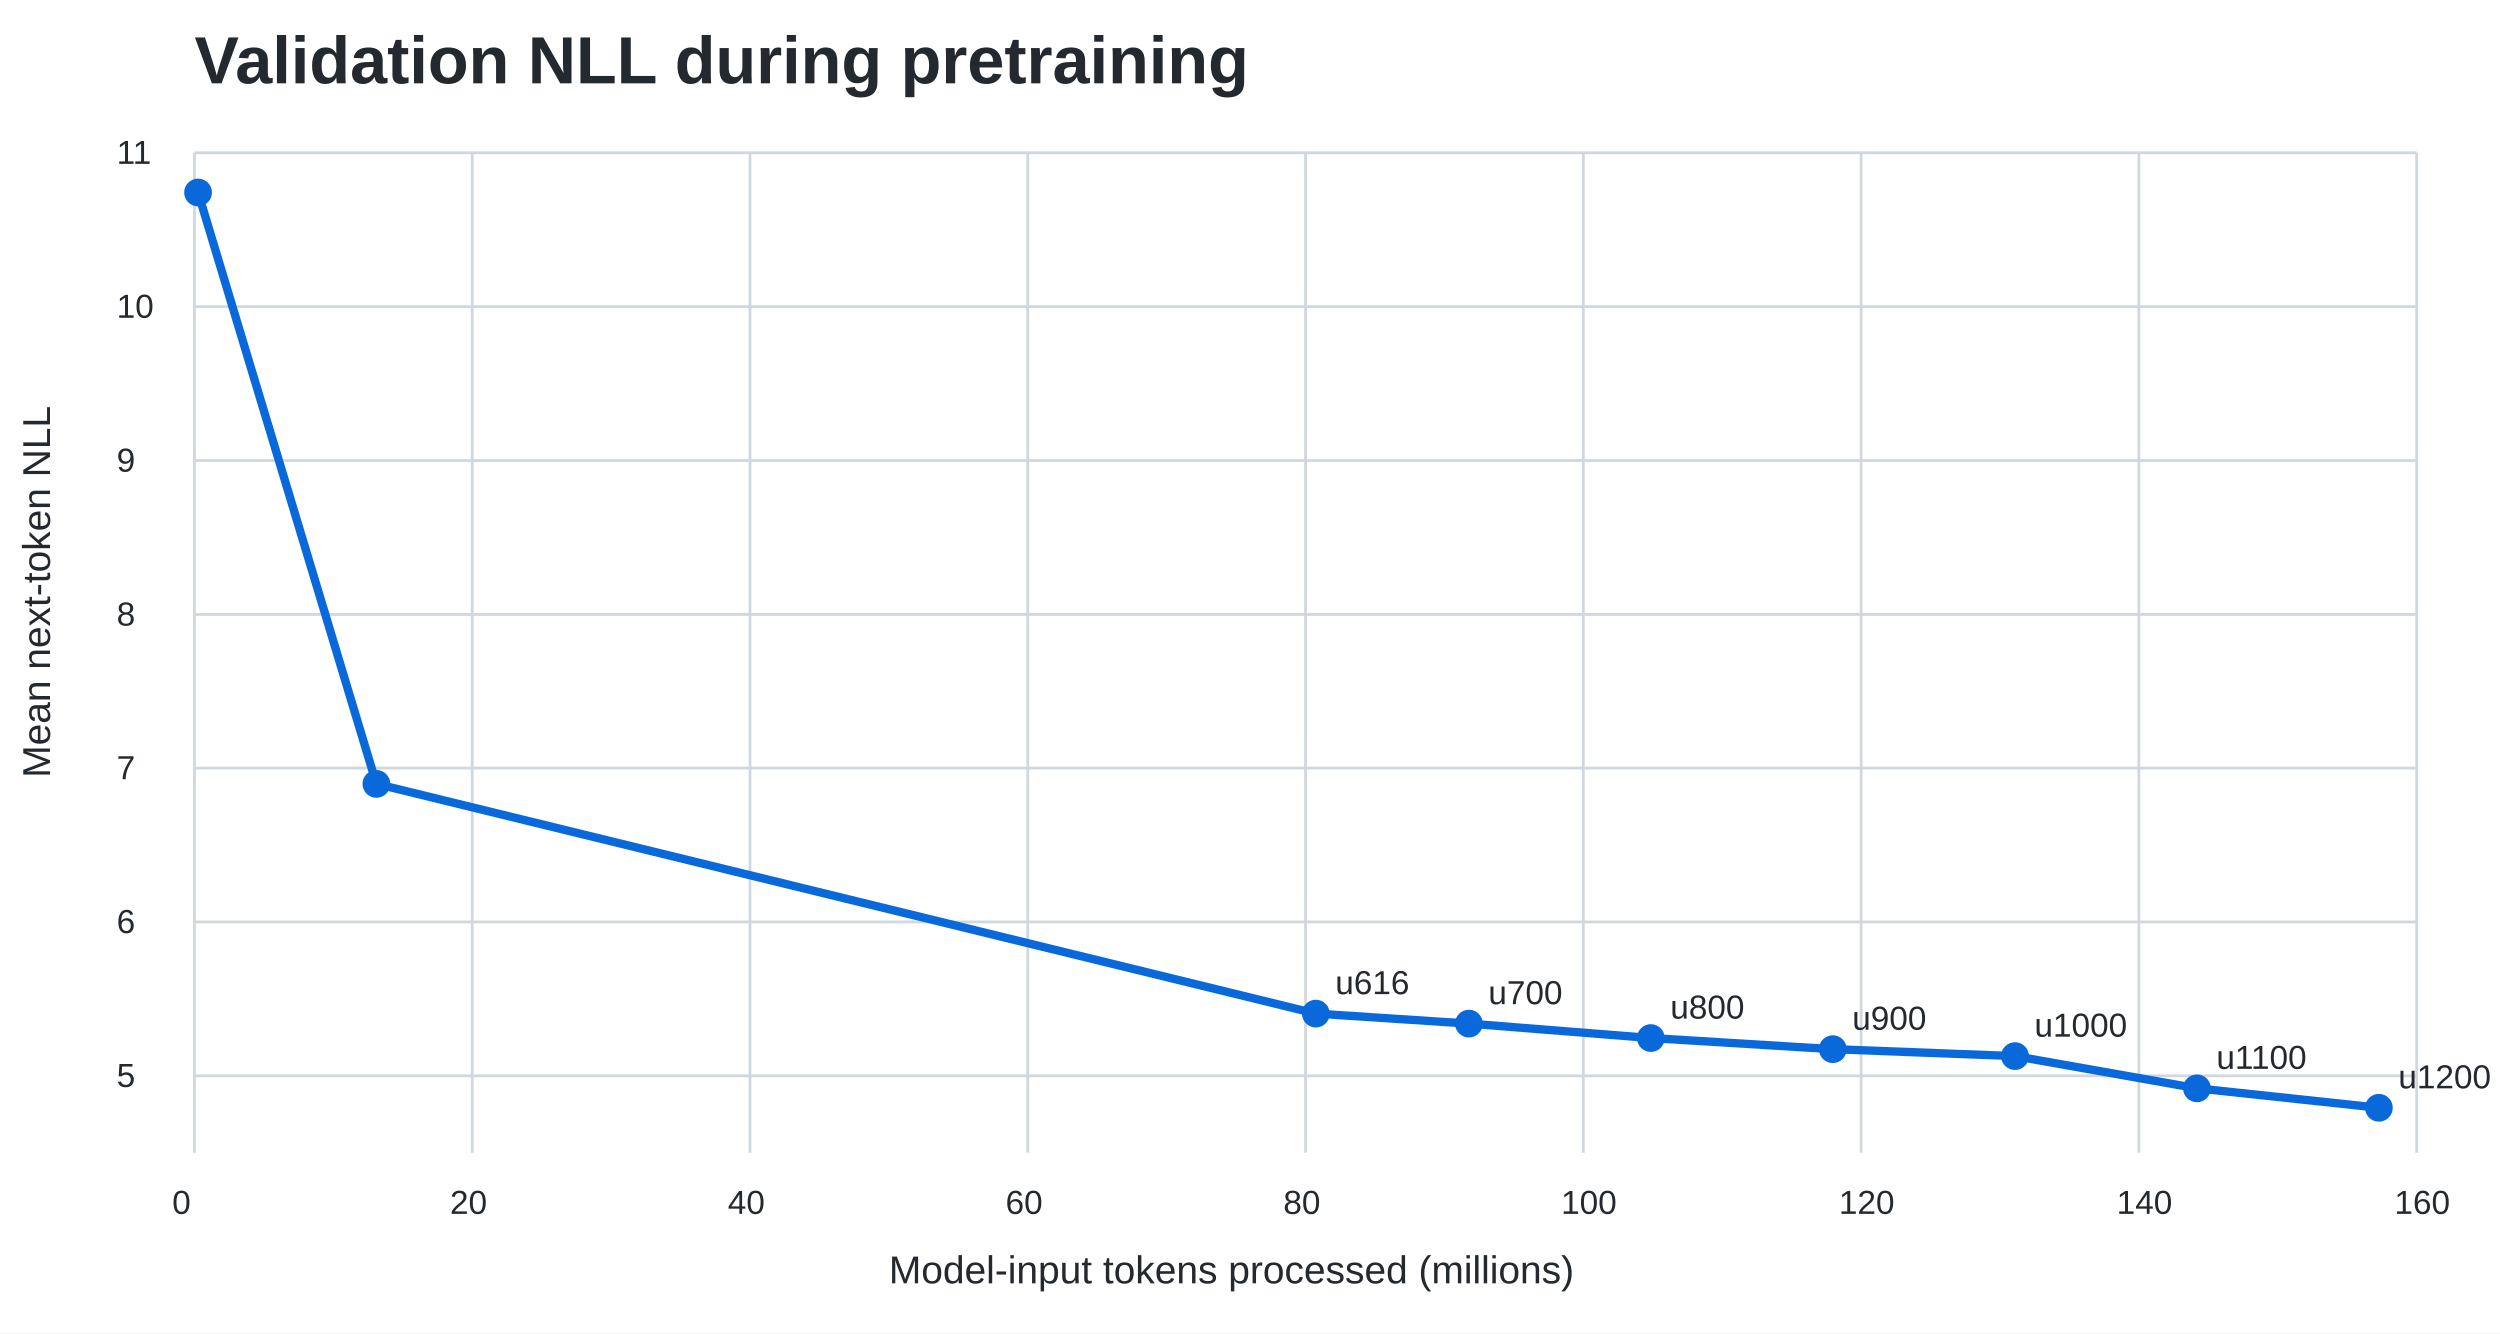
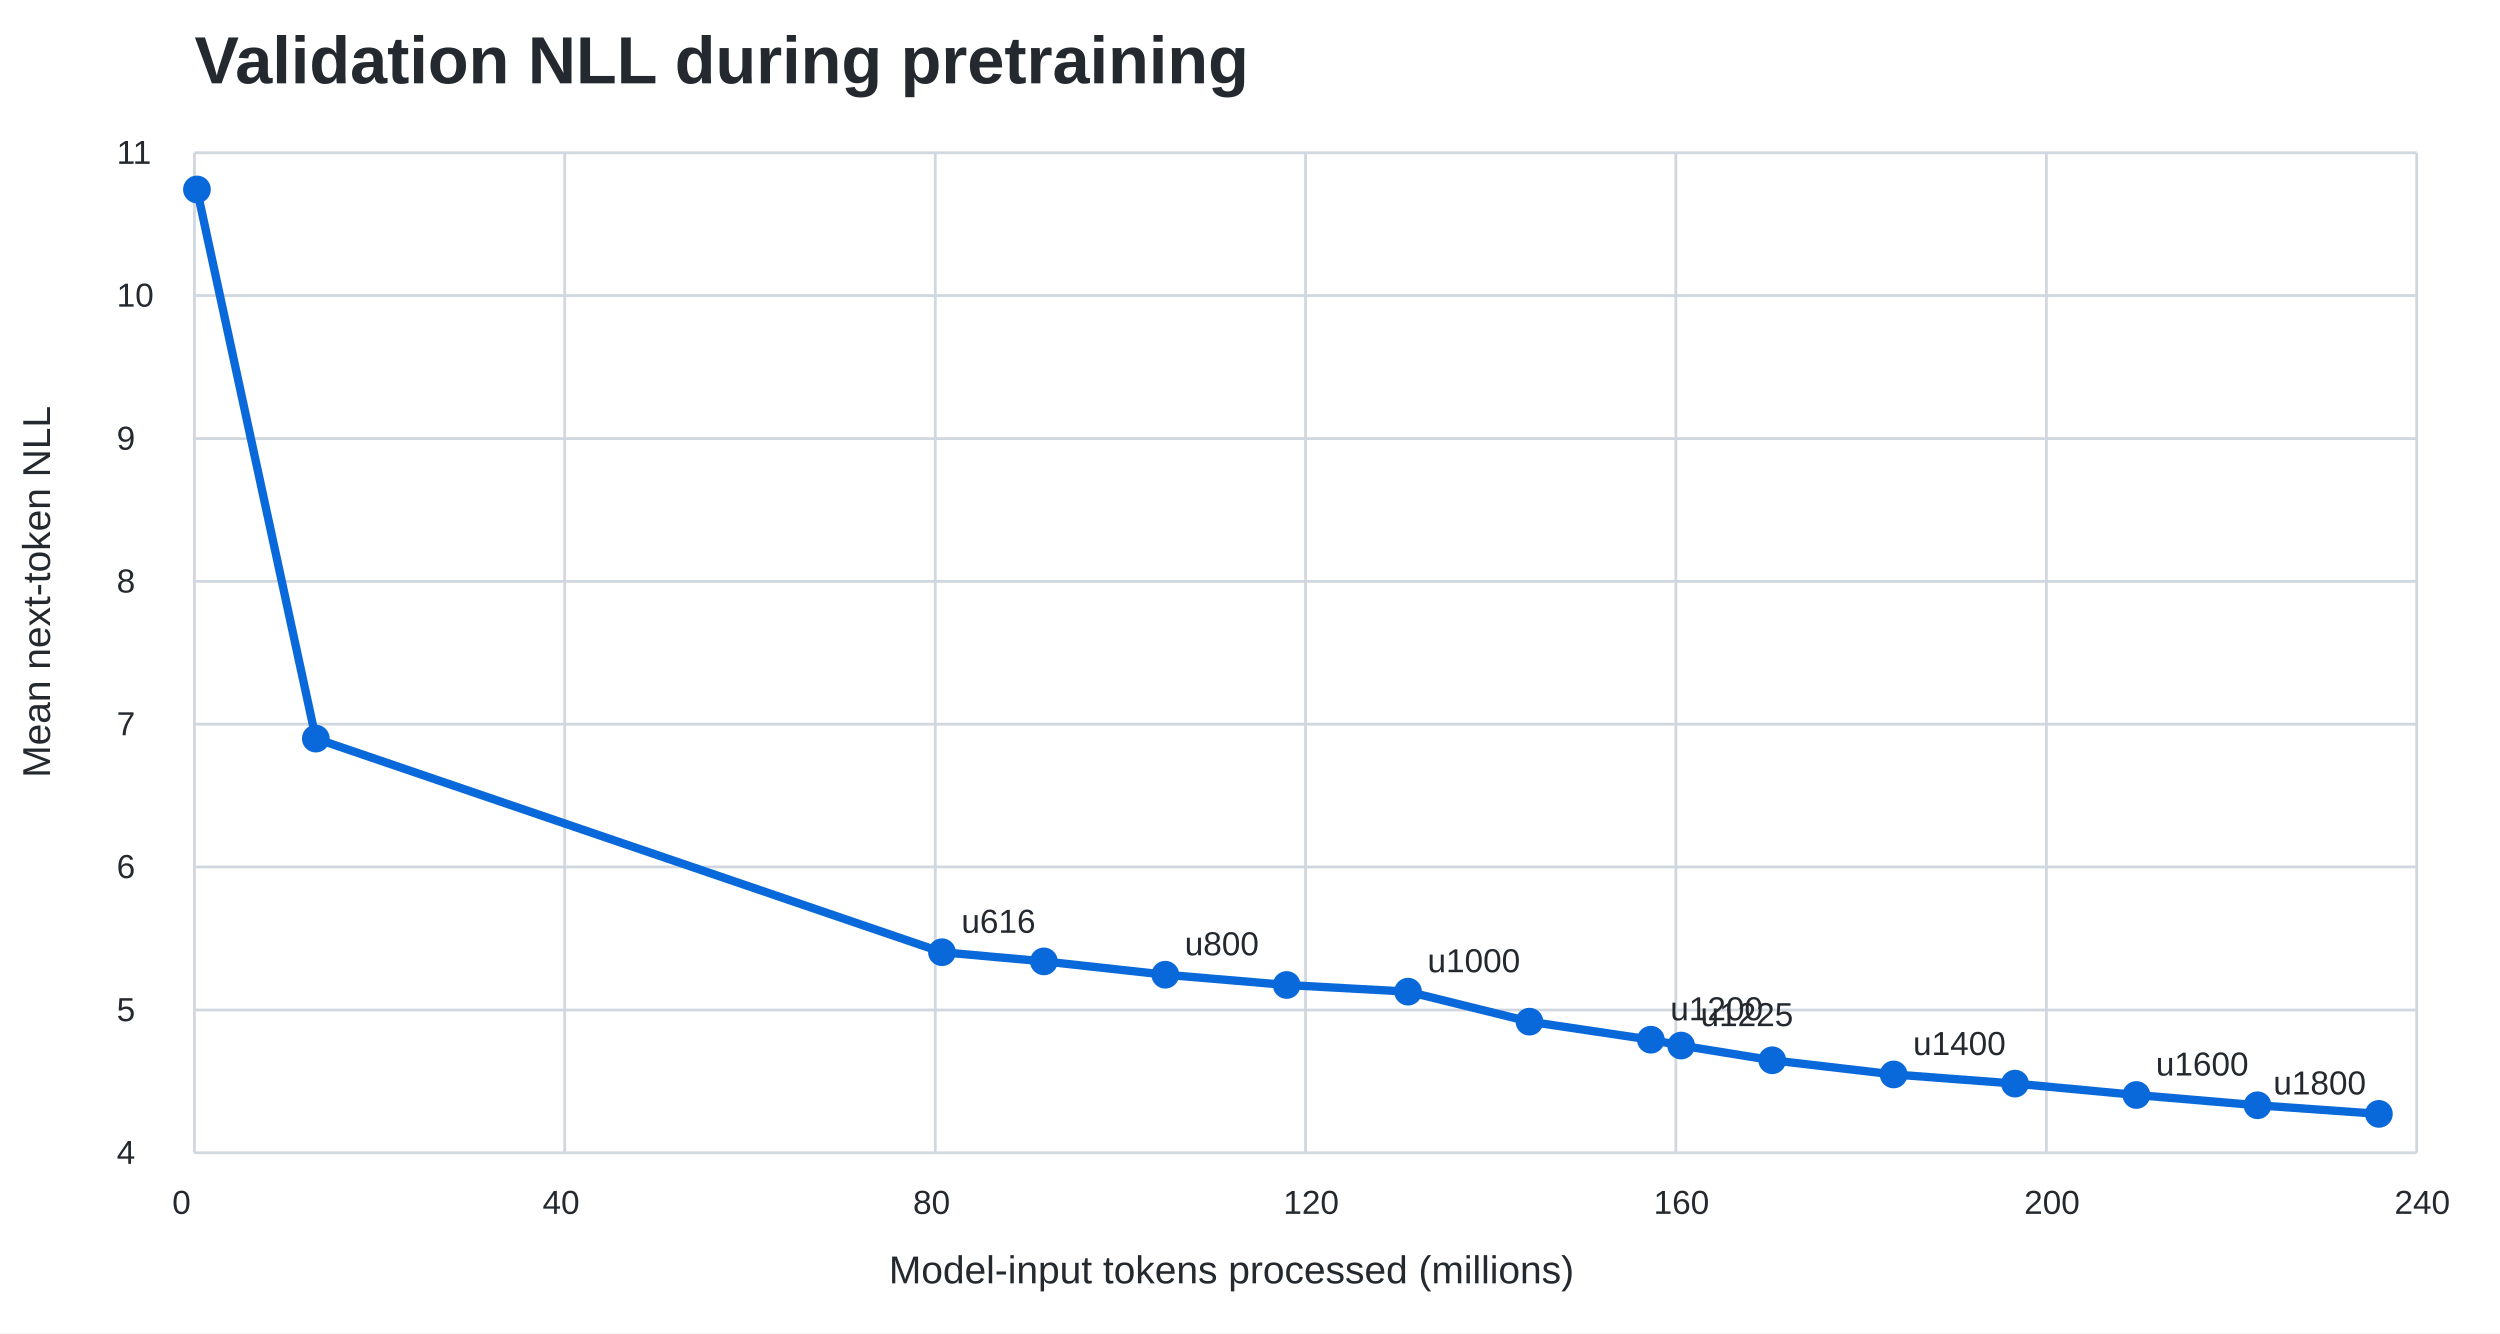
<svg xmlns="http://www.w3.org/2000/svg" width="900" height="480" viewBox="0 0 900 480">
  <style>text{font-family:Arial,sans-serif;fill:#24292f} .grid{stroke:#d0d7de;stroke-width:1} .curve{fill:none;stroke:#0969da;stroke-width:3} circle{fill:#0969da}</style>
  <rect width="100%" height="100%" fill="white" />
  <text x="70" y="30" font-size="24" font-weight="700">Validation NLL during pretraining</text>
-   <line x1="70" y1="387.3" x2="870" y2="387.3" class="grid" />
-   <text x="42" y="391.3" font-size="12">5</text>
-   <line x1="70" y1="331.9" x2="870" y2="331.9" class="grid" />
-   <text x="42" y="335.9" font-size="12">6</text>
-   <line x1="70" y1="276.5" x2="870" y2="276.5" class="grid" />
-   <text x="42" y="280.5" font-size="12">7</text>
-   <line x1="70" y1="221.2" x2="870" y2="221.2" class="grid" />
-   <text x="42" y="225.2" font-size="12">8</text>
-   <line x1="70" y1="165.8" x2="870" y2="165.8" class="grid" />
-   <text x="42" y="169.8" font-size="12">9</text>
-   <line x1="70" y1="110.4" x2="870" y2="110.4" class="grid" />
-   <text x="42" y="114.4" font-size="12">10</text>
+   <line x1="70" y1="415.0" x2="870" y2="415.0" class="grid" />
+   <text x="42" y="419.0" font-size="12">4</text>
+   <line x1="70" y1="363.6" x2="870" y2="363.6" class="grid" />
+   <text x="42" y="367.6" font-size="12">5</text>
+   <line x1="70" y1="312.1" x2="870" y2="312.1" class="grid" />
+   <text x="42" y="316.1" font-size="12">6</text>
+   <line x1="70" y1="260.7" x2="870" y2="260.7" class="grid" />
+   <text x="42" y="264.7" font-size="12">7</text>
+   <line x1="70" y1="209.3" x2="870" y2="209.3" class="grid" />
+   <text x="42" y="213.3" font-size="12">8</text>
+   <line x1="70" y1="157.9" x2="870" y2="157.9" class="grid" />
+   <text x="42" y="161.9" font-size="12">9</text>
+   <line x1="70" y1="106.4" x2="870" y2="106.4" class="grid" />
+   <text x="42" y="110.4" font-size="12">10</text>
  <line x1="70" y1="55.0" x2="870" y2="55.0" class="grid" />
  <text x="42" y="59.0" font-size="12">11</text>
  <line x1="70.0" y1="55" x2="70.0" y2="415" class="grid" />
  <text x="62.0" y="437" font-size="12">0</text>
-   <line x1="170.0" y1="55" x2="170.0" y2="415" class="grid" />
-   <text x="162.0" y="437" font-size="12">20</text>
-   <line x1="270.0" y1="55" x2="270.0" y2="415" class="grid" />
-   <text x="262.0" y="437" font-size="12">40</text>
-   <line x1="370.0" y1="55" x2="370.0" y2="415" class="grid" />
-   <text x="362.0" y="437" font-size="12">60</text>
+   <line x1="203.3" y1="55" x2="203.3" y2="415" class="grid" />
+   <text x="195.3" y="437" font-size="12">40</text>
+   <line x1="336.7" y1="55" x2="336.7" y2="415" class="grid" />
+   <text x="328.7" y="437" font-size="12">80</text>
  <line x1="470.0" y1="55" x2="470.0" y2="415" class="grid" />
-   <text x="462.0" y="437" font-size="12">80</text>
-   <line x1="570.0" y1="55" x2="570.0" y2="415" class="grid" />
-   <text x="562.0" y="437" font-size="12">100</text>
-   <line x1="670.0" y1="55" x2="670.0" y2="415" class="grid" />
-   <text x="662.0" y="437" font-size="12">120</text>
-   <line x1="770.0" y1="55" x2="770.0" y2="415" class="grid" />
-   <text x="762.0" y="437" font-size="12">140</text>
+   <text x="462.0" y="437" font-size="12">120</text>
+   <line x1="603.3" y1="55" x2="603.3" y2="415" class="grid" />
+   <text x="595.3" y="437" font-size="12">160</text>
+   <line x1="736.7" y1="55" x2="736.7" y2="415" class="grid" />
+   <text x="728.7" y="437" font-size="12">200</text>
  <line x1="870.0" y1="55" x2="870.0" y2="415" class="grid" />
-   <text x="862.0" y="437" font-size="12">160</text>
-   <polyline class="curve" points="71.3,69.3 135.5,282.2 473.7,364.9 528.8,368.5 594.3,373.7 659.8,377.7 725.4,380.2 790.9,391.8 856.4,398.8" />
-   <circle cx="71.3" cy="69.3" r="5" />
-   <circle cx="135.5" cy="282.2" r="5" />
-   <circle cx="473.7" cy="364.9" r="5" />
-   <text x="480.7" y="357.9" font-size="12">u616</text>
-   <circle cx="528.8" cy="368.5" r="5" />
-   <text x="535.8" y="361.5" font-size="12">u700</text>
-   <circle cx="594.3" cy="373.7" r="5" />
-   <text x="601.3" y="366.7" font-size="12">u800</text>
-   <circle cx="659.8" cy="377.7" r="5" />
-   <text x="666.8" y="370.7" font-size="12">u900</text>
-   <circle cx="725.4" cy="380.2" r="5" />
-   <text x="732.4" y="373.2" font-size="12">u1000</text>
-   <circle cx="790.9" cy="391.8" r="5" />
-   <text x="797.9" y="384.8" font-size="12">u1100</text>
-   <circle cx="856.4" cy="398.8" r="5" />
-   <text x="863.4" y="391.8" font-size="12">u1200</text>
+   <text x="862.0" y="437" font-size="12">240</text>
+   <polyline class="curve" points="70.9,68.2 113.7,265.9 339.1,342.8 375.8,346.1 419.5,350.9 463.2,354.6 506.9,357.0 550.6,367.8 594.3,374.3 605.2,376.4 638.0,381.7 681.7,386.8 725.4,390.1 769.1,394.2 812.7,397.9 856.4,401.0" />
+   <circle cx="70.9" cy="68.2" r="5" />
+   <circle cx="113.7" cy="265.9" r="5" />
+   <circle cx="339.1" cy="342.8" r="5" />
+   <text x="346.1" y="335.8" font-size="12">u616</text>
+   <circle cx="375.8" cy="346.1" r="5" />
+   <circle cx="419.5" cy="350.9" r="5" />
+   <text x="426.5" y="343.9" font-size="12">u800</text>
+   <circle cx="463.2" cy="354.6" r="5" />
+   <circle cx="506.9" cy="357.0" r="5" />
+   <text x="513.9" y="350.0" font-size="12">u1000</text>
+   <circle cx="550.6" cy="367.8" r="5" />
+   <circle cx="594.3" cy="374.3" r="5" />
+   <text x="601.3" y="367.3" font-size="12">u1200</text>
+   <circle cx="605.2" cy="376.4" r="5" />
+   <text x="612.2" y="369.4" font-size="12">u1225</text>
+   <circle cx="638.0" cy="381.7" r="5" />
+   <circle cx="681.7" cy="386.8" r="5" />
+   <text x="688.7" y="379.8" font-size="12">u1400</text>
+   <circle cx="725.4" cy="390.1" r="5" />
+   <circle cx="769.1" cy="394.2" r="5" />
+   <text x="776.1" y="387.2" font-size="12">u1600</text>
+   <circle cx="812.7" cy="397.9" r="5" />
+   <circle cx="856.4" cy="401.0" r="5" />
+   <text x="818.4" y="394.0" font-size="12">u1800</text>
  <text x="320.0" y="462" font-size="14">Model-input tokens processed (millions)</text>
  <text transform="translate(18,280.0) rotate(-90)" font-size="14">Mean next-token NLL</text>
</svg>
